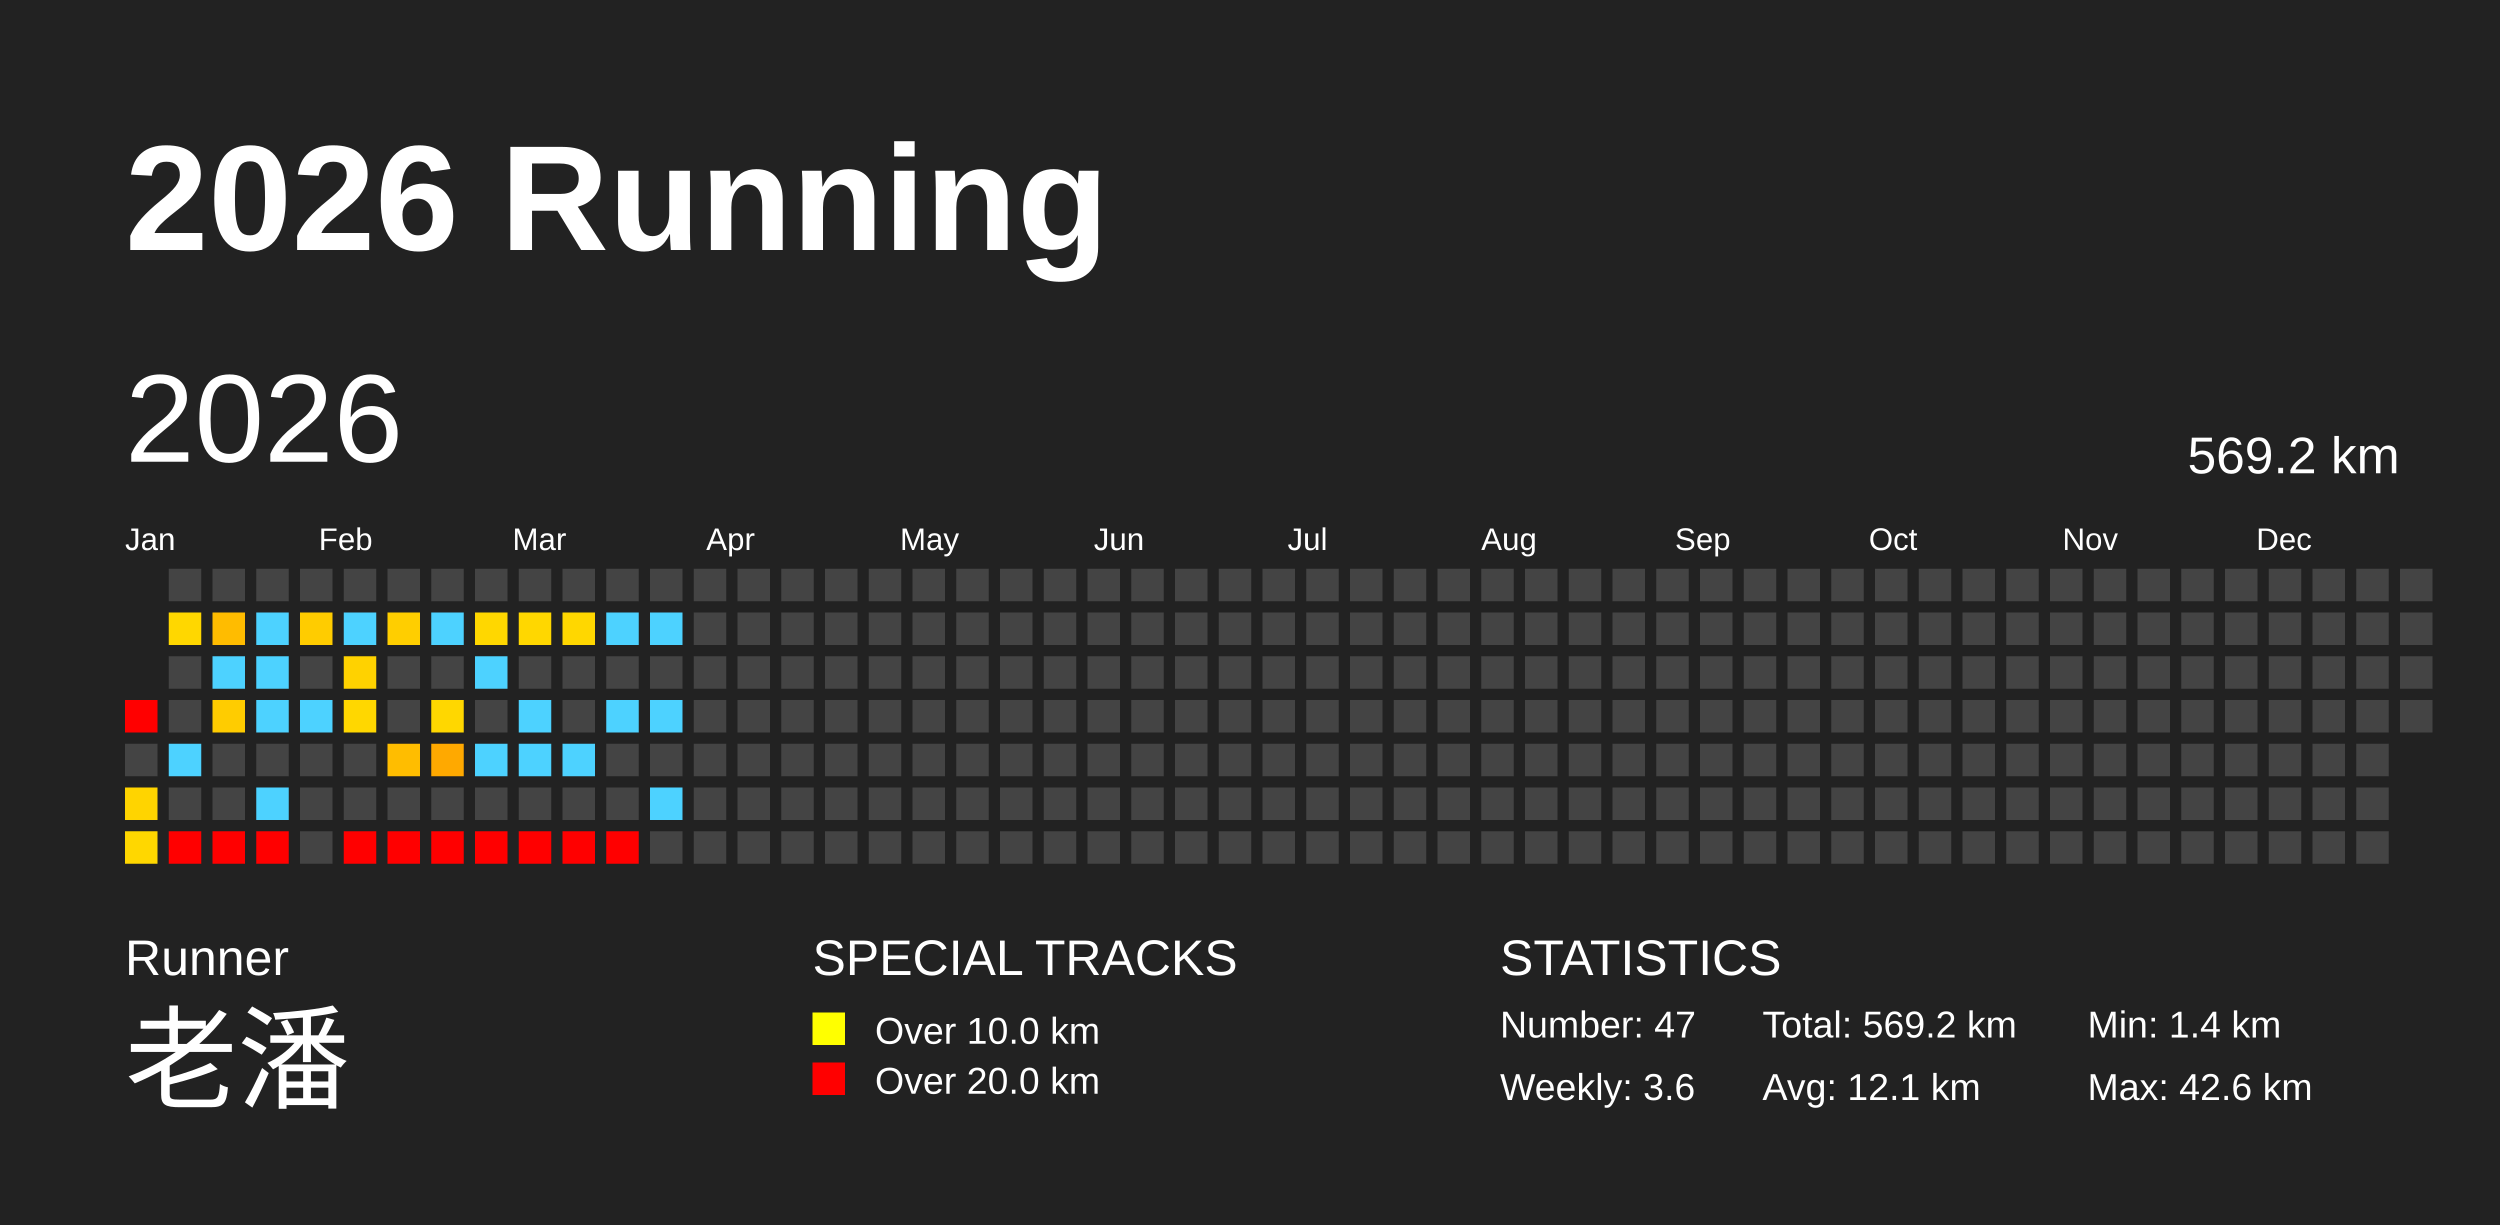
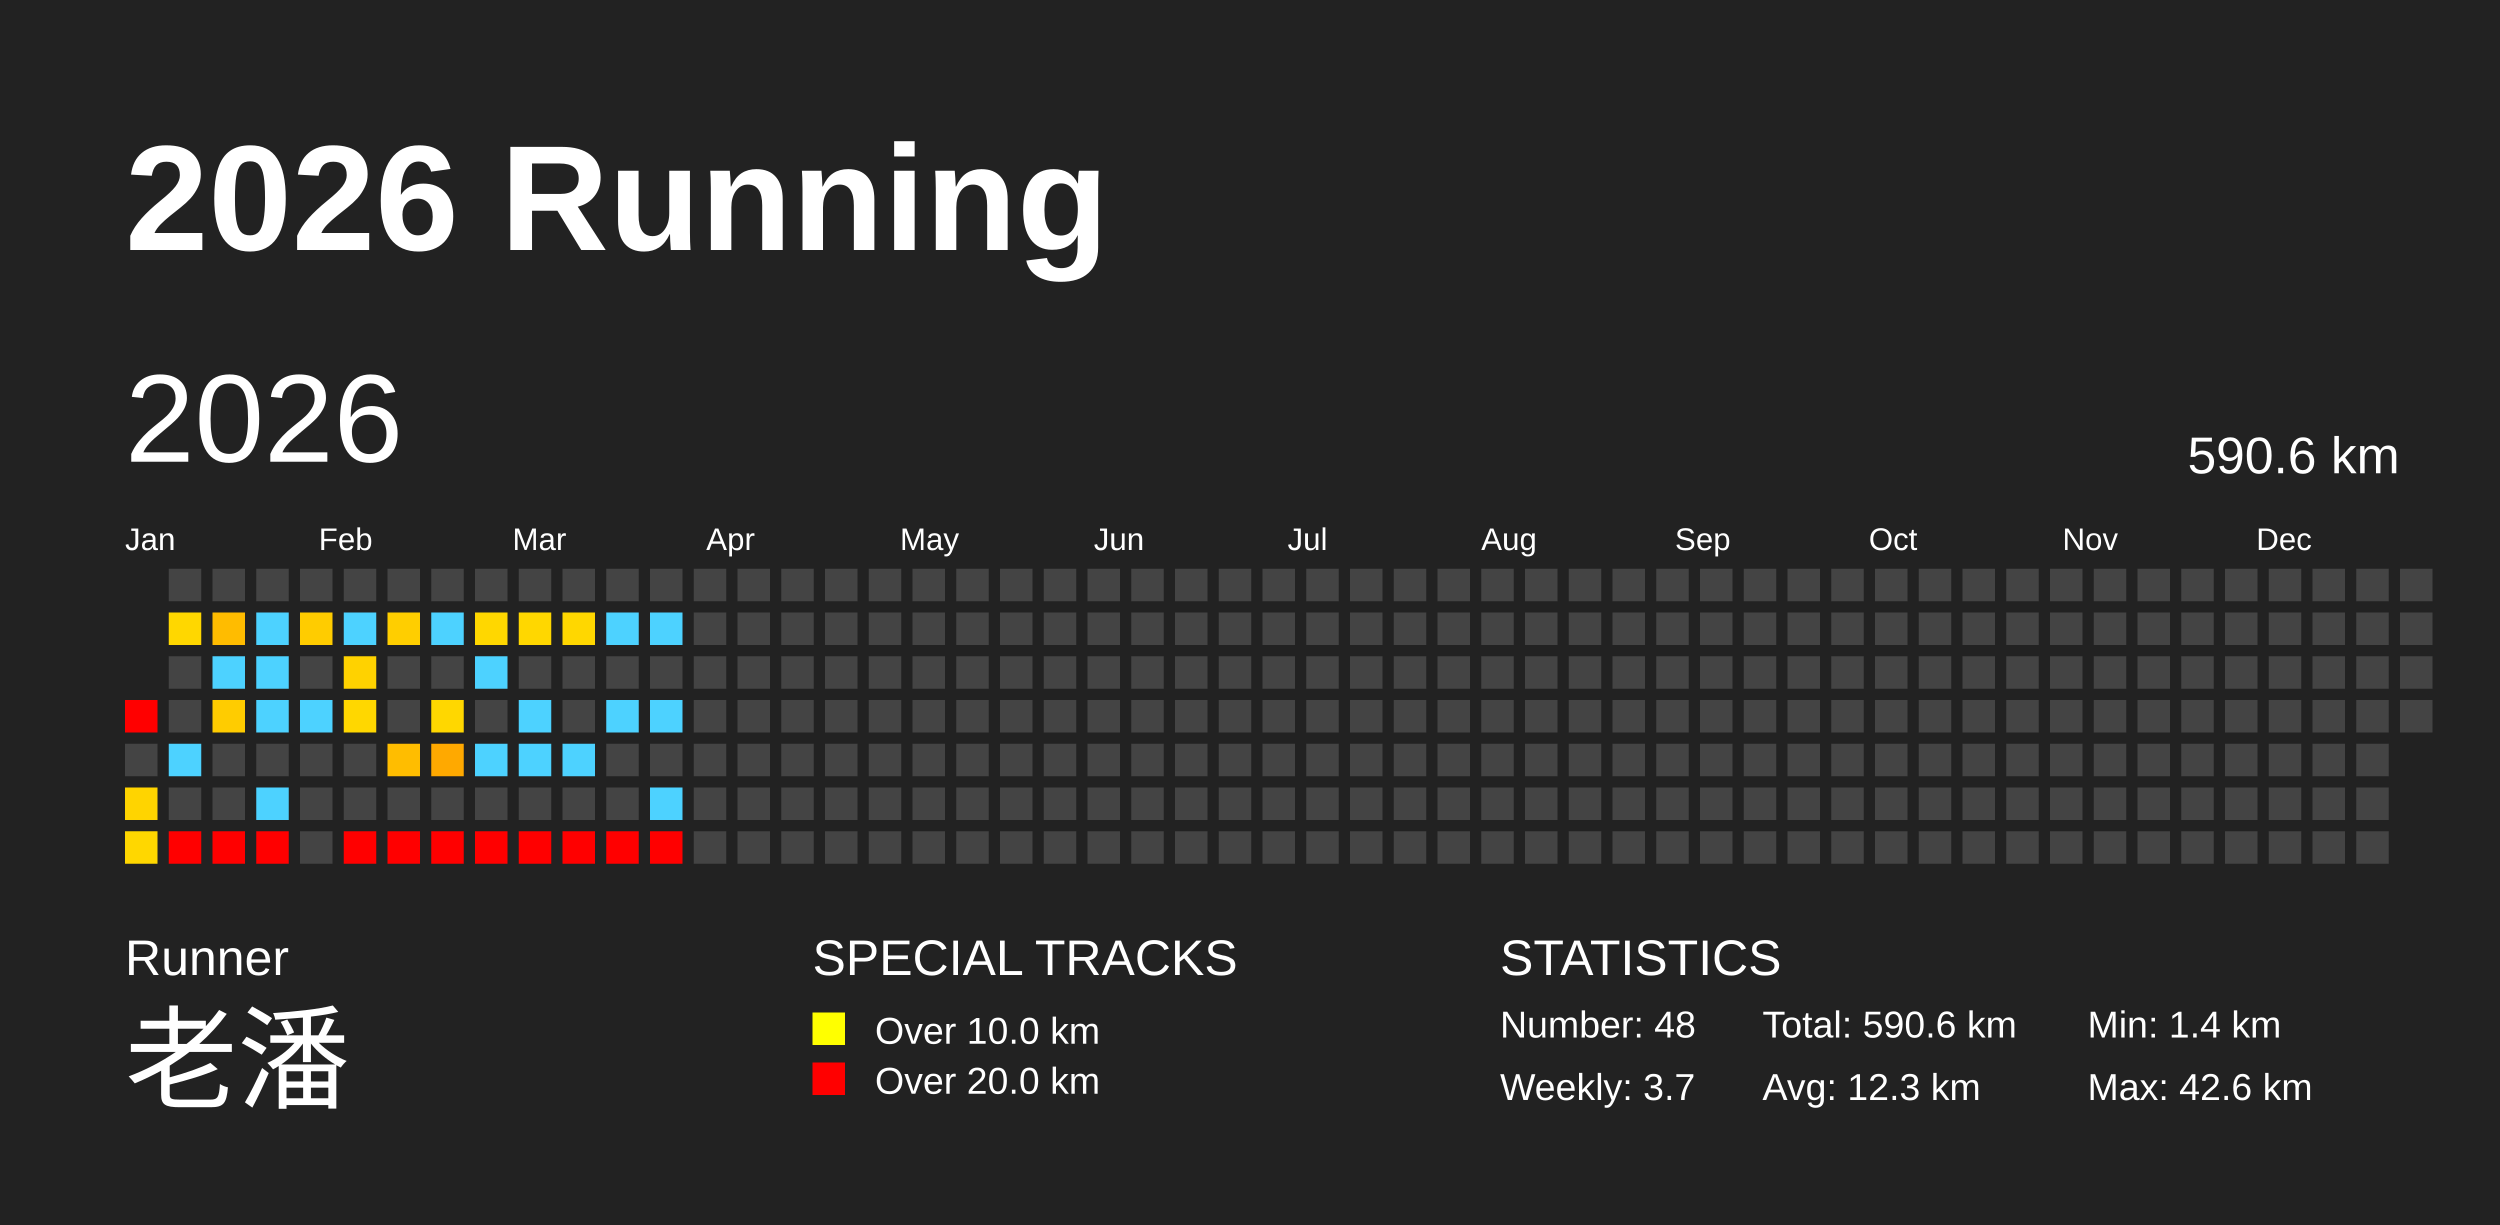
<svg xmlns="http://www.w3.org/2000/svg" baseProfile="full" height="98mm" version="1.1" viewBox="0,0,200,98" width="200mm">
  <defs />
  <rect fill="#222222" height="98" width="200" x="0" y="0" />
  <text fill="#FFFFFF" style="font-size:12px; font-family:Arial; font-weight:bold;" x="10" y="20">2026 Running</text>
  <text fill="#FFFFFF" style="font-size:4px; font-family:Arial" x="10" y="78">Runner</text>
  <text fill="#FFFFFF" style="font-size:9px; font-family:Arial" x="10" y="88">老潘</text>
  <text fill="#FFFFFF" style="font-size:4px; font-family:Arial" x="65" y="78">SPECIAL TRACKS</text>
  <rect fill="yellow" height="2.6" width="2.6" x="65" y="81" />
  <text fill="#FFFFFF" style="font-size:3px; font-family:Arial" x="70" y="83.5">Over 10.0 km</text>
  <rect fill="red" height="2.6" width="2.6" x="65" y="85" />
  <text fill="#FFFFFF" style="font-size:3px; font-family:Arial" x="70" y="87.5">Over 20.0 km</text>
  <text fill="#FFFFFF" style="font-size:4px; font-family:Arial" x="120" y="78">STATISTICS</text>
-   <text fill="#FFFFFF" style="font-size:3px; font-family:Arial" x="120" y="83">Number: 47</text>
-   <text fill="#FFFFFF" style="font-size:3px; font-family:Arial" x="120" y="88">Weekly: 3.6</text>
-   <text fill="#FFFFFF" style="font-size:3px; font-family:Arial" x="141" y="83">Total: 569.2 km</text>
-   <text fill="#FFFFFF" style="font-size:3px; font-family:Arial" x="141" y="88">Avg: 12.1 km</text>
+   <text fill="#FFFFFF" style="font-size:3px; font-family:Arial" x="120" y="83">Number: 48</text>
+   <text fill="#FFFFFF" style="font-size:3px; font-family:Arial" x="120" y="88">Weekly: 3.7</text>
+   <text fill="#FFFFFF" style="font-size:3px; font-family:Arial" x="141" y="83">Total: 590.6 km</text>
+   <text fill="#FFFFFF" style="font-size:3px; font-family:Arial" x="141" y="88">Avg: 12.3 km</text>
  <text fill="#FFFFFF" style="font-size:3px; font-family:Arial" x="167" y="83">Min: 1.4 km</text>
  <text fill="#FFFFFF" style="font-size:3px; font-family:Arial" x="167" y="88">Max: 42.6 km</text>
  <text dominant-baseline="hanging" fill="#FFFFFF" style="font-size:10.0px; font-family:Arial;" x="10" y="30">2026</text>
-   <text dominant-baseline="hanging" fill="#FFFFFF" style="font-size:4.125px; font-family:Arial;" x="175" y="35">569.2 km</text>
+   <text dominant-baseline="hanging" fill="#FFFFFF" style="font-size:4.125px; font-family:Arial;" x="175" y="35">590.6 km</text>
  <text fill="#FFFFFF" style="font-size:2.5px; font-family:Arial" x="10.0" y="44">Jan</text>
  <text fill="#FFFFFF" style="font-size:2.5px; font-family:Arial" x="25.5" y="44">Feb</text>
  <text fill="#FFFFFF" style="font-size:2.5px; font-family:Arial" x="41.0" y="44">Mar</text>
  <text fill="#FFFFFF" style="font-size:2.5px; font-family:Arial" x="56.5" y="44">Apr</text>
  <text fill="#FFFFFF" style="font-size:2.5px; font-family:Arial" x="72.0" y="44">May</text>
  <text fill="#FFFFFF" style="font-size:2.5px; font-family:Arial" x="87.5" y="44">Jun</text>
  <text fill="#FFFFFF" style="font-size:2.5px; font-family:Arial" x="103.0" y="44">Jul</text>
  <text fill="#FFFFFF" style="font-size:2.5px; font-family:Arial" x="118.5" y="44">Aug</text>
  <text fill="#FFFFFF" style="font-size:2.5px; font-family:Arial" x="134.0" y="44">Sep</text>
  <text fill="#FFFFFF" style="font-size:2.5px; font-family:Arial" x="149.5" y="44">Oct</text>
  <text fill="#FFFFFF" style="font-size:2.5px; font-family:Arial" x="165.0" y="44">Nov</text>
  <text fill="#FFFFFF" style="font-size:2.5px; font-family:Arial" x="180.5" y="44">Dec</text>
  <rect fill="red" height="2.6" width="2.6" x="10.0" y="56.0" />
  <rect fill="#444444" height="2.6" width="2.6" x="10.0" y="59.5" />
  <rect fill="#ffd400" height="2.6" width="2.6" x="10.0" y="63.0" />
  <rect fill="#ffd700" height="2.6" width="2.6" x="10.0" y="66.5" />
  <rect fill="#444444" height="2.6" width="2.6" x="13.5" y="45.5" />
  <rect fill="#ffd700" height="2.6" width="2.6" x="13.5" y="49.0" />
  <rect fill="#444444" height="2.6" width="2.6" x="13.5" y="52.5" />
  <rect fill="#444444" height="2.6" width="2.6" x="13.5" y="56.0" />
  <rect fill="#4dd2ff" height="2.6" width="2.6" x="13.5" y="59.5" />
  <rect fill="#444444" height="2.6" width="2.6" x="13.5" y="63.0" />
  <rect fill="red" height="2.6" width="2.6" x="13.5" y="66.5" />
  <rect fill="#444444" height="2.6" width="2.6" x="17.0" y="45.5" />
  <rect fill="#ffbc00" height="2.6" width="2.6" x="17.0" y="49.0" />
  <rect fill="#4dd2ff" height="2.6" width="2.6" x="17.0" y="52.5" />
  <rect fill="#ffcc00" height="2.6" width="2.6" x="17.0" y="56.0" />
  <rect fill="#444444" height="2.6" width="2.6" x="17.0" y="59.5" />
  <rect fill="#444444" height="2.6" width="2.6" x="17.0" y="63.0" />
  <rect fill="red" height="2.6" width="2.6" x="17.0" y="66.5" />
  <rect fill="#444444" height="2.6" width="2.6" x="20.5" y="45.5" />
  <rect fill="#4dd2ff" height="2.6" width="2.6" x="20.5" y="49.0" />
  <rect fill="#4dd2ff" height="2.6" width="2.6" x="20.5" y="52.5" />
  <rect fill="#4dd2ff" height="2.6" width="2.6" x="20.5" y="56.0" />
  <rect fill="#444444" height="2.6" width="2.6" x="20.5" y="59.5" />
  <rect fill="#4dd2ff" height="2.6" width="2.6" x="20.5" y="63.0" />
  <rect fill="red" height="2.6" width="2.6" x="20.5" y="66.5" />
  <rect fill="#444444" height="2.6" width="2.6" x="24.0" y="45.5" />
  <rect fill="#ffcc00" height="2.6" width="2.6" x="24.0" y="49.0" />
  <rect fill="#444444" height="2.6" width="2.6" x="24.0" y="52.5" />
  <rect fill="#4dd2ff" height="2.6" width="2.6" x="24.0" y="56.0" />
  <rect fill="#444444" height="2.6" width="2.6" x="24.0" y="59.5" />
  <rect fill="#444444" height="2.6" width="2.6" x="24.0" y="63.0" />
  <rect fill="#444444" height="2.6" width="2.6" x="24.0" y="66.5" />
  <rect fill="#444444" height="2.6" width="2.6" x="27.5" y="45.5" />
  <rect fill="#4dd2ff" height="2.6" width="2.6" x="27.5" y="49.0" />
  <rect fill="#ffd200" height="2.6" width="2.6" x="27.5" y="52.5" />
  <rect fill="#ffd700" height="2.6" width="2.6" x="27.5" y="56.0" />
  <rect fill="#444444" height="2.6" width="2.6" x="27.5" y="59.5" />
  <rect fill="#444444" height="2.6" width="2.6" x="27.5" y="63.0" />
  <rect fill="red" height="2.6" width="2.6" x="27.5" y="66.5" />
  <rect fill="#444444" height="2.6" width="2.6" x="31.0" y="45.5" />
  <rect fill="#ffce00" height="2.6" width="2.6" x="31.0" y="49.0" />
  <rect fill="#444444" height="2.6" width="2.6" x="31.0" y="52.5" />
  <rect fill="#444444" height="2.6" width="2.6" x="31.0" y="56.0" />
  <rect fill="#ffbd00" height="2.6" width="2.6" x="31.0" y="59.5" />
  <rect fill="#444444" height="2.6" width="2.6" x="31.0" y="63.0" />
  <rect fill="red" height="2.6" width="2.6" x="31.0" y="66.5" />
  <rect fill="#444444" height="2.6" width="2.6" x="34.5" y="45.5" />
  <rect fill="#4dd2ff" height="2.6" width="2.6" x="34.5" y="49.0" />
  <rect fill="#444444" height="2.6" width="2.6" x="34.5" y="52.5" />
  <rect fill="#ffd700" height="2.6" width="2.6" x="34.5" y="56.0" />
  <rect fill="#ffa900" height="2.6" width="2.6" x="34.5" y="59.5" />
  <rect fill="#444444" height="2.6" width="2.6" x="34.5" y="63.0" />
  <rect fill="red" height="2.6" width="2.6" x="34.5" y="66.5" />
  <rect fill="#444444" height="2.6" width="2.6" x="38.0" y="45.5" />
  <rect fill="#ffd700" height="2.6" width="2.6" x="38.0" y="49.0" />
  <rect fill="#4dd2ff" height="2.6" width="2.6" x="38.0" y="52.5" />
  <rect fill="#444444" height="2.6" width="2.6" x="38.0" y="56.0" />
  <rect fill="#4dd2ff" height="2.6" width="2.6" x="38.0" y="59.5" />
  <rect fill="#444444" height="2.6" width="2.6" x="38.0" y="63.0" />
  <rect fill="red" height="2.6" width="2.6" x="38.0" y="66.5" />
  <rect fill="#444444" height="2.6" width="2.6" x="41.5" y="45.5" />
  <rect fill="#ffd700" height="2.6" width="2.6" x="41.5" y="49.0" />
  <rect fill="#444444" height="2.6" width="2.6" x="41.5" y="52.5" />
  <rect fill="#4dd2ff" height="2.6" width="2.6" x="41.5" y="56.0" />
  <rect fill="#4dd2ff" height="2.6" width="2.6" x="41.5" y="59.5" />
  <rect fill="#444444" height="2.6" width="2.6" x="41.5" y="63.0" />
  <rect fill="red" height="2.6" width="2.6" x="41.5" y="66.5" />
  <rect fill="#444444" height="2.6" width="2.6" x="45.0" y="45.5" />
  <rect fill="#ffd700" height="2.6" width="2.6" x="45.0" y="49.0" />
  <rect fill="#444444" height="2.6" width="2.6" x="45.0" y="52.5" />
  <rect fill="#444444" height="2.6" width="2.6" x="45.0" y="56.0" />
  <rect fill="#4dd2ff" height="2.6" width="2.6" x="45.0" y="59.5" />
  <rect fill="#444444" height="2.6" width="2.6" x="45.0" y="63.0" />
  <rect fill="red" height="2.6" width="2.6" x="45.0" y="66.5" />
  <rect fill="#444444" height="2.6" width="2.6" x="48.5" y="45.5" />
  <rect fill="#4dd2ff" height="2.6" width="2.6" x="48.5" y="49.0" />
  <rect fill="#444444" height="2.6" width="2.6" x="48.5" y="52.5" />
  <rect fill="#4dd2ff" height="2.6" width="2.6" x="48.5" y="56.0" />
  <rect fill="#444444" height="2.6" width="2.6" x="48.5" y="59.5" />
  <rect fill="#444444" height="2.6" width="2.6" x="48.5" y="63.0" />
  <rect fill="red" height="2.6" width="2.6" x="48.5" y="66.5" />
  <rect fill="#444444" height="2.6" width="2.6" x="52.0" y="45.5" />
  <rect fill="#4dd2ff" height="2.6" width="2.6" x="52.0" y="49.0" />
  <rect fill="#444444" height="2.6" width="2.6" x="52.0" y="52.5" />
  <rect fill="#4dd2ff" height="2.6" width="2.6" x="52.0" y="56.0" />
  <rect fill="#444444" height="2.6" width="2.6" x="52.0" y="59.5" />
  <rect fill="#4dd2ff" height="2.6" width="2.6" x="52.0" y="63.0" />
-   <rect fill="#444444" height="2.6" width="2.6" x="52.0" y="66.5" />
+   <rect fill="red" height="2.6" width="2.6" x="52.0" y="66.5" />
  <rect fill="#444444" height="2.6" width="2.6" x="55.5" y="45.5" />
  <rect fill="#444444" height="2.6" width="2.6" x="55.5" y="49.0" />
  <rect fill="#444444" height="2.6" width="2.6" x="55.5" y="52.5" />
  <rect fill="#444444" height="2.6" width="2.6" x="55.5" y="56.0" />
  <rect fill="#444444" height="2.6" width="2.6" x="55.5" y="59.5" />
  <rect fill="#444444" height="2.6" width="2.6" x="55.5" y="63.0" />
  <rect fill="#444444" height="2.6" width="2.6" x="55.5" y="66.5" />
  <rect fill="#444444" height="2.6" width="2.6" x="59.0" y="45.5" />
  <rect fill="#444444" height="2.6" width="2.6" x="59.0" y="49.0" />
  <rect fill="#444444" height="2.6" width="2.6" x="59.0" y="52.5" />
  <rect fill="#444444" height="2.6" width="2.6" x="59.0" y="56.0" />
  <rect fill="#444444" height="2.6" width="2.6" x="59.0" y="59.5" />
  <rect fill="#444444" height="2.6" width="2.6" x="59.0" y="63.0" />
  <rect fill="#444444" height="2.6" width="2.6" x="59.0" y="66.5" />
  <rect fill="#444444" height="2.6" width="2.6" x="62.5" y="45.5" />
  <rect fill="#444444" height="2.6" width="2.6" x="62.5" y="49.0" />
  <rect fill="#444444" height="2.6" width="2.6" x="62.5" y="52.5" />
  <rect fill="#444444" height="2.6" width="2.6" x="62.5" y="56.0" />
  <rect fill="#444444" height="2.6" width="2.6" x="62.5" y="59.5" />
  <rect fill="#444444" height="2.6" width="2.6" x="62.5" y="63.0" />
  <rect fill="#444444" height="2.6" width="2.6" x="62.5" y="66.5" />
  <rect fill="#444444" height="2.6" width="2.6" x="66.0" y="45.5" />
  <rect fill="#444444" height="2.6" width="2.6" x="66.0" y="49.0" />
  <rect fill="#444444" height="2.6" width="2.6" x="66.0" y="52.5" />
  <rect fill="#444444" height="2.6" width="2.6" x="66.0" y="56.0" />
  <rect fill="#444444" height="2.6" width="2.6" x="66.0" y="59.5" />
  <rect fill="#444444" height="2.6" width="2.6" x="66.0" y="63.0" />
  <rect fill="#444444" height="2.6" width="2.6" x="66.0" y="66.5" />
  <rect fill="#444444" height="2.6" width="2.6" x="69.5" y="45.5" />
  <rect fill="#444444" height="2.6" width="2.6" x="69.5" y="49.0" />
  <rect fill="#444444" height="2.6" width="2.6" x="69.5" y="52.5" />
  <rect fill="#444444" height="2.6" width="2.6" x="69.5" y="56.0" />
  <rect fill="#444444" height="2.6" width="2.6" x="69.5" y="59.5" />
  <rect fill="#444444" height="2.6" width="2.6" x="69.5" y="63.0" />
  <rect fill="#444444" height="2.6" width="2.6" x="69.5" y="66.5" />
  <rect fill="#444444" height="2.6" width="2.6" x="73.0" y="45.5" />
  <rect fill="#444444" height="2.6" width="2.6" x="73.0" y="49.0" />
  <rect fill="#444444" height="2.6" width="2.6" x="73.0" y="52.5" />
  <rect fill="#444444" height="2.6" width="2.6" x="73.0" y="56.0" />
  <rect fill="#444444" height="2.6" width="2.6" x="73.0" y="59.5" />
  <rect fill="#444444" height="2.6" width="2.6" x="73.0" y="63.0" />
  <rect fill="#444444" height="2.6" width="2.6" x="73.0" y="66.5" />
  <rect fill="#444444" height="2.6" width="2.6" x="76.5" y="45.5" />
  <rect fill="#444444" height="2.6" width="2.6" x="76.5" y="49.0" />
  <rect fill="#444444" height="2.6" width="2.6" x="76.5" y="52.5" />
  <rect fill="#444444" height="2.6" width="2.6" x="76.5" y="56.0" />
  <rect fill="#444444" height="2.6" width="2.6" x="76.5" y="59.5" />
  <rect fill="#444444" height="2.6" width="2.6" x="76.5" y="63.0" />
  <rect fill="#444444" height="2.6" width="2.6" x="76.5" y="66.5" />
  <rect fill="#444444" height="2.6" width="2.6" x="80.0" y="45.5" />
  <rect fill="#444444" height="2.6" width="2.6" x="80.0" y="49.0" />
  <rect fill="#444444" height="2.6" width="2.6" x="80.0" y="52.5" />
  <rect fill="#444444" height="2.6" width="2.6" x="80.0" y="56.0" />
  <rect fill="#444444" height="2.6" width="2.6" x="80.0" y="59.5" />
  <rect fill="#444444" height="2.6" width="2.6" x="80.0" y="63.0" />
  <rect fill="#444444" height="2.6" width="2.6" x="80.0" y="66.5" />
  <rect fill="#444444" height="2.6" width="2.6" x="83.5" y="45.5" />
  <rect fill="#444444" height="2.6" width="2.6" x="83.5" y="49.0" />
  <rect fill="#444444" height="2.6" width="2.6" x="83.5" y="52.5" />
  <rect fill="#444444" height="2.6" width="2.6" x="83.5" y="56.0" />
  <rect fill="#444444" height="2.6" width="2.6" x="83.5" y="59.5" />
  <rect fill="#444444" height="2.6" width="2.6" x="83.5" y="63.0" />
  <rect fill="#444444" height="2.6" width="2.6" x="83.5" y="66.5" />
  <rect fill="#444444" height="2.6" width="2.6" x="87.0" y="45.5" />
  <rect fill="#444444" height="2.6" width="2.6" x="87.0" y="49.0" />
  <rect fill="#444444" height="2.6" width="2.6" x="87.0" y="52.5" />
  <rect fill="#444444" height="2.6" width="2.6" x="87.0" y="56.0" />
  <rect fill="#444444" height="2.6" width="2.6" x="87.0" y="59.5" />
  <rect fill="#444444" height="2.6" width="2.6" x="87.0" y="63.0" />
  <rect fill="#444444" height="2.6" width="2.6" x="87.0" y="66.5" />
  <rect fill="#444444" height="2.6" width="2.6" x="90.5" y="45.5" />
  <rect fill="#444444" height="2.6" width="2.6" x="90.5" y="49.0" />
  <rect fill="#444444" height="2.6" width="2.6" x="90.5" y="52.5" />
  <rect fill="#444444" height="2.6" width="2.6" x="90.5" y="56.0" />
  <rect fill="#444444" height="2.6" width="2.6" x="90.5" y="59.5" />
  <rect fill="#444444" height="2.6" width="2.6" x="90.5" y="63.0" />
  <rect fill="#444444" height="2.6" width="2.6" x="90.5" y="66.5" />
  <rect fill="#444444" height="2.6" width="2.6" x="94.0" y="45.5" />
  <rect fill="#444444" height="2.6" width="2.6" x="94.0" y="49.0" />
  <rect fill="#444444" height="2.6" width="2.6" x="94.0" y="52.5" />
  <rect fill="#444444" height="2.6" width="2.6" x="94.0" y="56.0" />
  <rect fill="#444444" height="2.6" width="2.6" x="94.0" y="59.5" />
  <rect fill="#444444" height="2.6" width="2.6" x="94.0" y="63.0" />
  <rect fill="#444444" height="2.6" width="2.6" x="94.0" y="66.5" />
  <rect fill="#444444" height="2.6" width="2.6" x="97.5" y="45.5" />
  <rect fill="#444444" height="2.6" width="2.6" x="97.5" y="49.0" />
  <rect fill="#444444" height="2.6" width="2.6" x="97.5" y="52.5" />
  <rect fill="#444444" height="2.6" width="2.6" x="97.5" y="56.0" />
  <rect fill="#444444" height="2.6" width="2.6" x="97.5" y="59.5" />
  <rect fill="#444444" height="2.6" width="2.6" x="97.5" y="63.0" />
  <rect fill="#444444" height="2.6" width="2.6" x="97.5" y="66.5" />
  <rect fill="#444444" height="2.6" width="2.6" x="101.0" y="45.5" />
  <rect fill="#444444" height="2.6" width="2.6" x="101.0" y="49.0" />
  <rect fill="#444444" height="2.6" width="2.6" x="101.0" y="52.5" />
  <rect fill="#444444" height="2.6" width="2.6" x="101.0" y="56.0" />
  <rect fill="#444444" height="2.6" width="2.6" x="101.0" y="59.5" />
  <rect fill="#444444" height="2.6" width="2.6" x="101.0" y="63.0" />
  <rect fill="#444444" height="2.6" width="2.6" x="101.0" y="66.5" />
  <rect fill="#444444" height="2.6" width="2.6" x="104.5" y="45.5" />
  <rect fill="#444444" height="2.6" width="2.6" x="104.5" y="49.0" />
  <rect fill="#444444" height="2.6" width="2.6" x="104.5" y="52.5" />
  <rect fill="#444444" height="2.6" width="2.6" x="104.5" y="56.0" />
  <rect fill="#444444" height="2.6" width="2.6" x="104.5" y="59.5" />
  <rect fill="#444444" height="2.6" width="2.6" x="104.5" y="63.0" />
  <rect fill="#444444" height="2.6" width="2.6" x="104.5" y="66.5" />
  <rect fill="#444444" height="2.6" width="2.6" x="108.0" y="45.5" />
  <rect fill="#444444" height="2.6" width="2.6" x="108.0" y="49.0" />
  <rect fill="#444444" height="2.6" width="2.6" x="108.0" y="52.5" />
  <rect fill="#444444" height="2.6" width="2.6" x="108.0" y="56.0" />
  <rect fill="#444444" height="2.6" width="2.6" x="108.0" y="59.5" />
  <rect fill="#444444" height="2.6" width="2.6" x="108.0" y="63.0" />
  <rect fill="#444444" height="2.6" width="2.6" x="108.0" y="66.5" />
  <rect fill="#444444" height="2.6" width="2.6" x="111.5" y="45.5" />
  <rect fill="#444444" height="2.6" width="2.6" x="111.5" y="49.0" />
  <rect fill="#444444" height="2.6" width="2.6" x="111.5" y="52.5" />
  <rect fill="#444444" height="2.6" width="2.6" x="111.5" y="56.0" />
  <rect fill="#444444" height="2.6" width="2.6" x="111.5" y="59.5" />
  <rect fill="#444444" height="2.6" width="2.6" x="111.5" y="63.0" />
  <rect fill="#444444" height="2.6" width="2.6" x="111.5" y="66.5" />
  <rect fill="#444444" height="2.6" width="2.6" x="115.0" y="45.5" />
  <rect fill="#444444" height="2.6" width="2.6" x="115.0" y="49.0" />
  <rect fill="#444444" height="2.6" width="2.6" x="115.0" y="52.5" />
  <rect fill="#444444" height="2.6" width="2.6" x="115.0" y="56.0" />
  <rect fill="#444444" height="2.6" width="2.6" x="115.0" y="59.5" />
  <rect fill="#444444" height="2.6" width="2.6" x="115.0" y="63.0" />
  <rect fill="#444444" height="2.6" width="2.6" x="115.0" y="66.5" />
  <rect fill="#444444" height="2.6" width="2.6" x="118.5" y="45.5" />
  <rect fill="#444444" height="2.6" width="2.6" x="118.5" y="49.0" />
  <rect fill="#444444" height="2.6" width="2.6" x="118.5" y="52.5" />
  <rect fill="#444444" height="2.6" width="2.6" x="118.5" y="56.0" />
  <rect fill="#444444" height="2.6" width="2.6" x="118.5" y="59.5" />
  <rect fill="#444444" height="2.6" width="2.6" x="118.5" y="63.0" />
  <rect fill="#444444" height="2.6" width="2.6" x="118.5" y="66.5" />
  <rect fill="#444444" height="2.6" width="2.6" x="122.0" y="45.5" />
  <rect fill="#444444" height="2.6" width="2.6" x="122.0" y="49.0" />
  <rect fill="#444444" height="2.6" width="2.6" x="122.0" y="52.5" />
  <rect fill="#444444" height="2.6" width="2.6" x="122.0" y="56.0" />
  <rect fill="#444444" height="2.6" width="2.6" x="122.0" y="59.5" />
  <rect fill="#444444" height="2.6" width="2.6" x="122.0" y="63.0" />
  <rect fill="#444444" height="2.6" width="2.6" x="122.0" y="66.5" />
  <rect fill="#444444" height="2.6" width="2.6" x="125.5" y="45.5" />
  <rect fill="#444444" height="2.6" width="2.6" x="125.5" y="49.0" />
  <rect fill="#444444" height="2.6" width="2.6" x="125.5" y="52.5" />
  <rect fill="#444444" height="2.6" width="2.6" x="125.5" y="56.0" />
  <rect fill="#444444" height="2.6" width="2.6" x="125.5" y="59.5" />
  <rect fill="#444444" height="2.6" width="2.6" x="125.5" y="63.0" />
  <rect fill="#444444" height="2.6" width="2.6" x="125.5" y="66.5" />
  <rect fill="#444444" height="2.6" width="2.6" x="129.0" y="45.5" />
  <rect fill="#444444" height="2.6" width="2.6" x="129.0" y="49.0" />
  <rect fill="#444444" height="2.6" width="2.6" x="129.0" y="52.5" />
  <rect fill="#444444" height="2.6" width="2.6" x="129.0" y="56.0" />
  <rect fill="#444444" height="2.6" width="2.6" x="129.0" y="59.5" />
  <rect fill="#444444" height="2.6" width="2.6" x="129.0" y="63.0" />
  <rect fill="#444444" height="2.6" width="2.6" x="129.0" y="66.5" />
  <rect fill="#444444" height="2.6" width="2.6" x="132.5" y="45.5" />
  <rect fill="#444444" height="2.6" width="2.6" x="132.5" y="49.0" />
  <rect fill="#444444" height="2.6" width="2.6" x="132.5" y="52.5" />
  <rect fill="#444444" height="2.6" width="2.6" x="132.5" y="56.0" />
  <rect fill="#444444" height="2.6" width="2.6" x="132.5" y="59.5" />
  <rect fill="#444444" height="2.6" width="2.6" x="132.5" y="63.0" />
  <rect fill="#444444" height="2.6" width="2.6" x="132.5" y="66.5" />
  <rect fill="#444444" height="2.6" width="2.6" x="136.0" y="45.5" />
  <rect fill="#444444" height="2.6" width="2.6" x="136.0" y="49.0" />
  <rect fill="#444444" height="2.6" width="2.6" x="136.0" y="52.5" />
  <rect fill="#444444" height="2.6" width="2.6" x="136.0" y="56.0" />
  <rect fill="#444444" height="2.6" width="2.6" x="136.0" y="59.5" />
  <rect fill="#444444" height="2.6" width="2.6" x="136.0" y="63.0" />
  <rect fill="#444444" height="2.6" width="2.6" x="136.0" y="66.5" />
  <rect fill="#444444" height="2.6" width="2.6" x="139.5" y="45.5" />
  <rect fill="#444444" height="2.6" width="2.6" x="139.5" y="49.0" />
  <rect fill="#444444" height="2.6" width="2.6" x="139.5" y="52.5" />
  <rect fill="#444444" height="2.6" width="2.6" x="139.5" y="56.0" />
  <rect fill="#444444" height="2.6" width="2.6" x="139.5" y="59.5" />
  <rect fill="#444444" height="2.6" width="2.6" x="139.5" y="63.0" />
  <rect fill="#444444" height="2.6" width="2.6" x="139.5" y="66.5" />
  <rect fill="#444444" height="2.6" width="2.6" x="143.0" y="45.5" />
  <rect fill="#444444" height="2.6" width="2.6" x="143.0" y="49.0" />
  <rect fill="#444444" height="2.6" width="2.6" x="143.0" y="52.5" />
  <rect fill="#444444" height="2.6" width="2.6" x="143.0" y="56.0" />
  <rect fill="#444444" height="2.6" width="2.6" x="143.0" y="59.5" />
  <rect fill="#444444" height="2.6" width="2.6" x="143.0" y="63.0" />
  <rect fill="#444444" height="2.6" width="2.6" x="143.0" y="66.5" />
  <rect fill="#444444" height="2.6" width="2.6" x="146.5" y="45.5" />
  <rect fill="#444444" height="2.6" width="2.6" x="146.5" y="49.0" />
  <rect fill="#444444" height="2.6" width="2.6" x="146.5" y="52.5" />
  <rect fill="#444444" height="2.6" width="2.6" x="146.5" y="56.0" />
  <rect fill="#444444" height="2.6" width="2.6" x="146.5" y="59.5" />
  <rect fill="#444444" height="2.6" width="2.6" x="146.5" y="63.0" />
  <rect fill="#444444" height="2.6" width="2.6" x="146.5" y="66.5" />
  <rect fill="#444444" height="2.6" width="2.6" x="150.0" y="45.5" />
  <rect fill="#444444" height="2.6" width="2.6" x="150.0" y="49.0" />
  <rect fill="#444444" height="2.6" width="2.6" x="150.0" y="52.5" />
  <rect fill="#444444" height="2.6" width="2.6" x="150.0" y="56.0" />
  <rect fill="#444444" height="2.6" width="2.6" x="150.0" y="59.5" />
  <rect fill="#444444" height="2.6" width="2.6" x="150.0" y="63.0" />
  <rect fill="#444444" height="2.6" width="2.6" x="150.0" y="66.5" />
  <rect fill="#444444" height="2.6" width="2.6" x="153.5" y="45.5" />
  <rect fill="#444444" height="2.6" width="2.6" x="153.5" y="49.0" />
  <rect fill="#444444" height="2.6" width="2.6" x="153.5" y="52.5" />
  <rect fill="#444444" height="2.6" width="2.6" x="153.5" y="56.0" />
  <rect fill="#444444" height="2.6" width="2.6" x="153.5" y="59.5" />
  <rect fill="#444444" height="2.6" width="2.6" x="153.5" y="63.0" />
  <rect fill="#444444" height="2.6" width="2.6" x="153.5" y="66.5" />
  <rect fill="#444444" height="2.6" width="2.6" x="157.0" y="45.5" />
  <rect fill="#444444" height="2.6" width="2.6" x="157.0" y="49.0" />
  <rect fill="#444444" height="2.6" width="2.6" x="157.0" y="52.5" />
  <rect fill="#444444" height="2.6" width="2.6" x="157.0" y="56.0" />
  <rect fill="#444444" height="2.6" width="2.6" x="157.0" y="59.5" />
  <rect fill="#444444" height="2.6" width="2.6" x="157.0" y="63.0" />
  <rect fill="#444444" height="2.6" width="2.6" x="157.0" y="66.5" />
  <rect fill="#444444" height="2.6" width="2.6" x="160.5" y="45.5" />
  <rect fill="#444444" height="2.6" width="2.6" x="160.5" y="49.0" />
  <rect fill="#444444" height="2.6" width="2.6" x="160.5" y="52.5" />
  <rect fill="#444444" height="2.6" width="2.6" x="160.5" y="56.0" />
  <rect fill="#444444" height="2.6" width="2.6" x="160.5" y="59.5" />
  <rect fill="#444444" height="2.6" width="2.6" x="160.5" y="63.0" />
  <rect fill="#444444" height="2.6" width="2.6" x="160.5" y="66.5" />
  <rect fill="#444444" height="2.6" width="2.6" x="164.0" y="45.5" />
  <rect fill="#444444" height="2.6" width="2.6" x="164.0" y="49.0" />
  <rect fill="#444444" height="2.6" width="2.6" x="164.0" y="52.5" />
  <rect fill="#444444" height="2.6" width="2.6" x="164.0" y="56.0" />
  <rect fill="#444444" height="2.6" width="2.6" x="164.0" y="59.5" />
  <rect fill="#444444" height="2.6" width="2.6" x="164.0" y="63.0" />
  <rect fill="#444444" height="2.6" width="2.6" x="164.0" y="66.5" />
  <rect fill="#444444" height="2.6" width="2.6" x="167.5" y="45.5" />
  <rect fill="#444444" height="2.6" width="2.6" x="167.5" y="49.0" />
  <rect fill="#444444" height="2.6" width="2.6" x="167.5" y="52.5" />
  <rect fill="#444444" height="2.6" width="2.6" x="167.5" y="56.0" />
  <rect fill="#444444" height="2.6" width="2.6" x="167.5" y="59.5" />
  <rect fill="#444444" height="2.6" width="2.6" x="167.5" y="63.0" />
  <rect fill="#444444" height="2.6" width="2.6" x="167.5" y="66.5" />
  <rect fill="#444444" height="2.6" width="2.6" x="171.0" y="45.5" />
  <rect fill="#444444" height="2.6" width="2.6" x="171.0" y="49.0" />
  <rect fill="#444444" height="2.6" width="2.6" x="171.0" y="52.5" />
  <rect fill="#444444" height="2.6" width="2.6" x="171.0" y="56.0" />
  <rect fill="#444444" height="2.6" width="2.6" x="171.0" y="59.5" />
  <rect fill="#444444" height="2.6" width="2.6" x="171.0" y="63.0" />
  <rect fill="#444444" height="2.6" width="2.6" x="171.0" y="66.5" />
  <rect fill="#444444" height="2.6" width="2.6" x="174.5" y="45.5" />
  <rect fill="#444444" height="2.6" width="2.6" x="174.5" y="49.0" />
  <rect fill="#444444" height="2.6" width="2.6" x="174.5" y="52.5" />
  <rect fill="#444444" height="2.6" width="2.6" x="174.5" y="56.0" />
  <rect fill="#444444" height="2.6" width="2.6" x="174.5" y="59.5" />
  <rect fill="#444444" height="2.6" width="2.6" x="174.5" y="63.0" />
  <rect fill="#444444" height="2.6" width="2.6" x="174.5" y="66.5" />
  <rect fill="#444444" height="2.6" width="2.6" x="178.0" y="45.5" />
  <rect fill="#444444" height="2.6" width="2.6" x="178.0" y="49.0" />
  <rect fill="#444444" height="2.6" width="2.6" x="178.0" y="52.5" />
  <rect fill="#444444" height="2.6" width="2.6" x="178.0" y="56.0" />
  <rect fill="#444444" height="2.6" width="2.6" x="178.0" y="59.5" />
  <rect fill="#444444" height="2.6" width="2.6" x="178.0" y="63.0" />
  <rect fill="#444444" height="2.6" width="2.6" x="178.0" y="66.5" />
  <rect fill="#444444" height="2.6" width="2.6" x="181.5" y="45.5" />
  <rect fill="#444444" height="2.6" width="2.6" x="181.5" y="49.0" />
  <rect fill="#444444" height="2.6" width="2.6" x="181.5" y="52.5" />
  <rect fill="#444444" height="2.6" width="2.6" x="181.5" y="56.0" />
  <rect fill="#444444" height="2.6" width="2.6" x="181.5" y="59.5" />
  <rect fill="#444444" height="2.6" width="2.6" x="181.5" y="63.0" />
  <rect fill="#444444" height="2.6" width="2.6" x="181.5" y="66.5" />
  <rect fill="#444444" height="2.6" width="2.6" x="185.0" y="45.5" />
  <rect fill="#444444" height="2.6" width="2.6" x="185.0" y="49.0" />
  <rect fill="#444444" height="2.6" width="2.6" x="185.0" y="52.5" />
  <rect fill="#444444" height="2.6" width="2.6" x="185.0" y="56.0" />
  <rect fill="#444444" height="2.6" width="2.6" x="185.0" y="59.5" />
  <rect fill="#444444" height="2.6" width="2.6" x="185.0" y="63.0" />
  <rect fill="#444444" height="2.6" width="2.6" x="185.0" y="66.5" />
  <rect fill="#444444" height="2.6" width="2.6" x="188.5" y="45.5" />
  <rect fill="#444444" height="2.6" width="2.6" x="188.5" y="49.0" />
  <rect fill="#444444" height="2.6" width="2.6" x="188.5" y="52.5" />
  <rect fill="#444444" height="2.6" width="2.6" x="188.5" y="56.0" />
  <rect fill="#444444" height="2.6" width="2.6" x="188.5" y="59.5" />
  <rect fill="#444444" height="2.6" width="2.6" x="188.5" y="63.0" />
  <rect fill="#444444" height="2.6" width="2.6" x="188.5" y="66.5" />
  <rect fill="#444444" height="2.6" width="2.6" x="192.0" y="45.5" />
  <rect fill="#444444" height="2.6" width="2.6" x="192.0" y="49.0" />
  <rect fill="#444444" height="2.6" width="2.6" x="192.0" y="52.5" />
  <rect fill="#444444" height="2.6" width="2.6" x="192.0" y="56.0" />
</svg>
